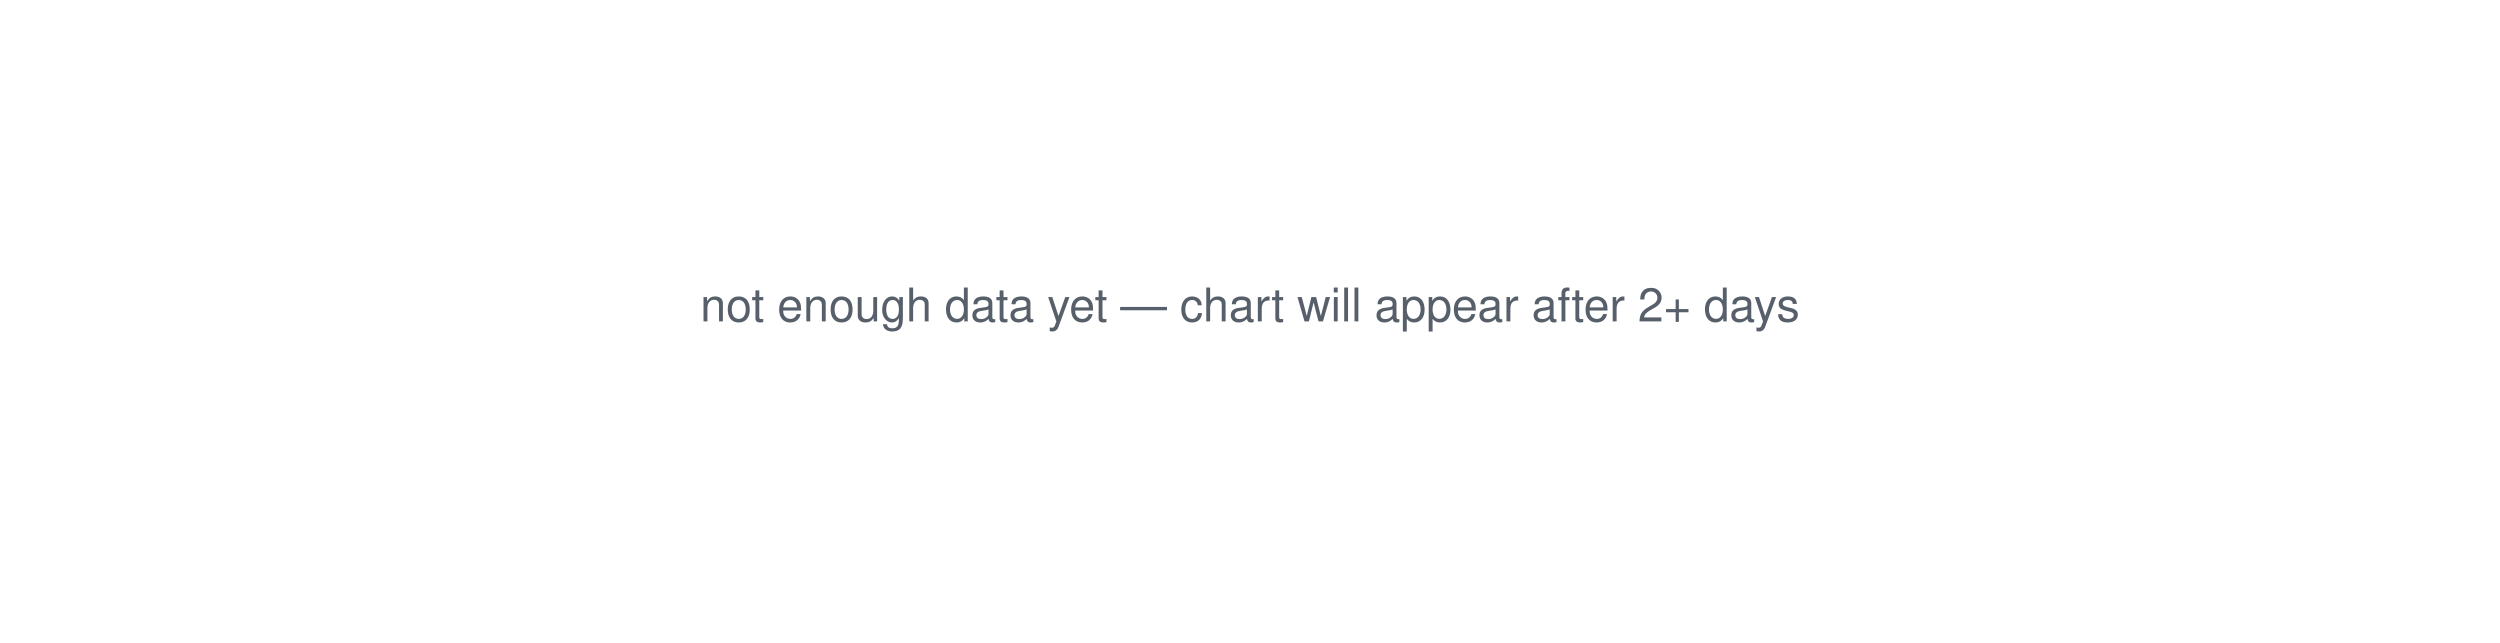
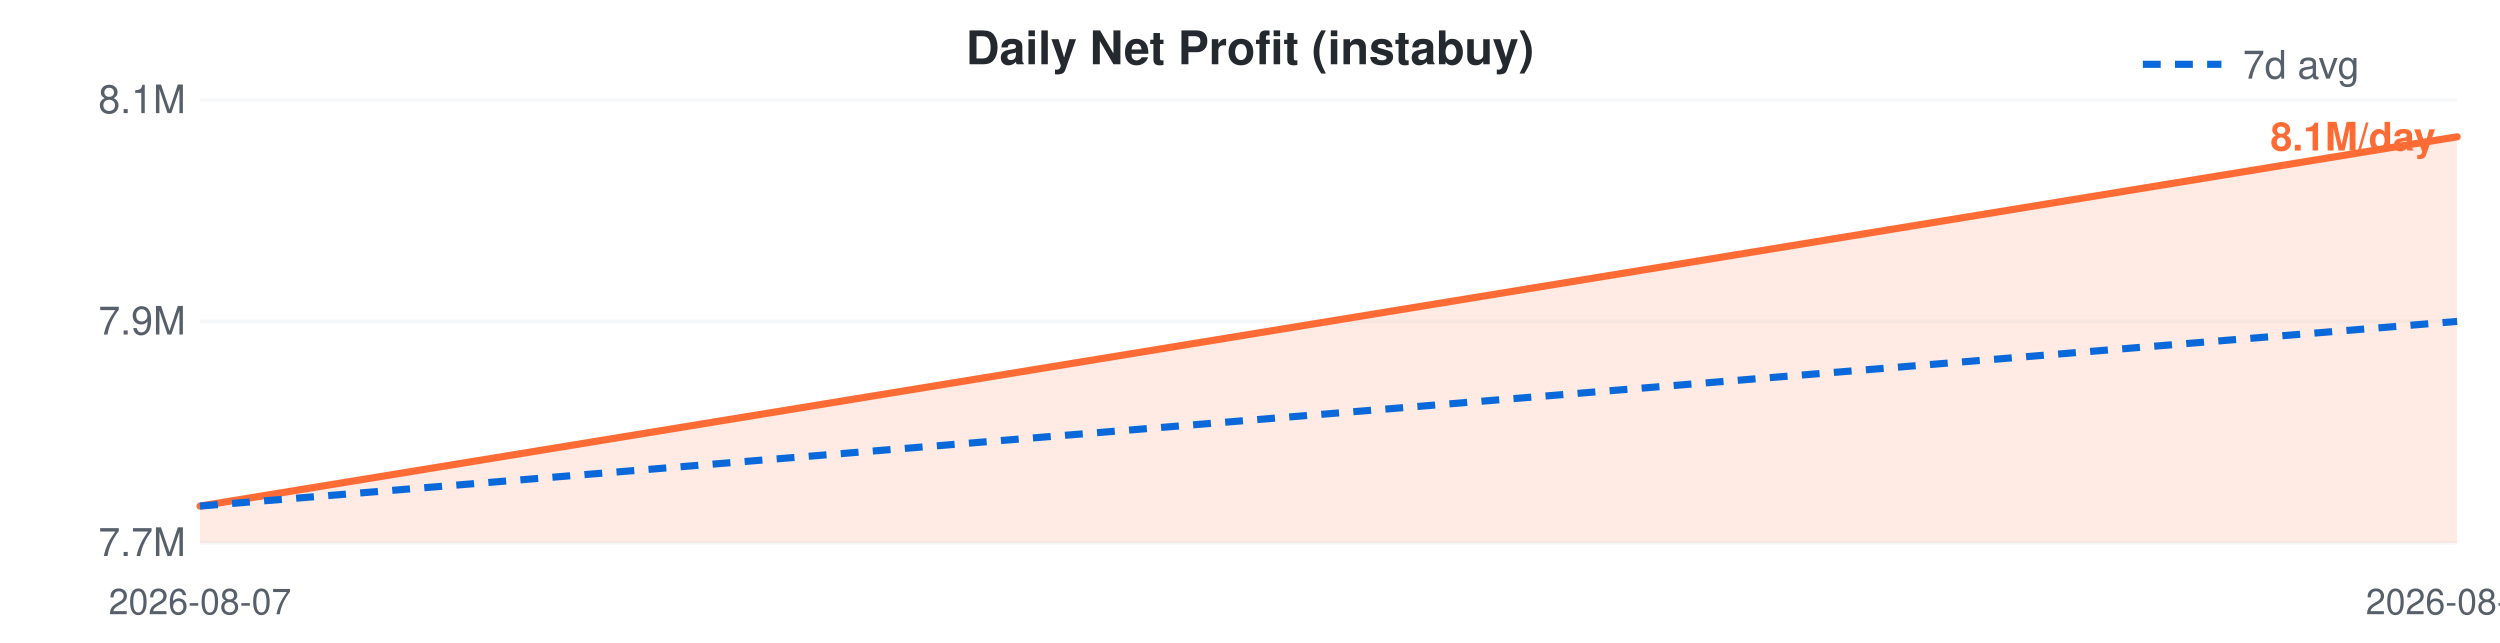
<svg xmlns="http://www.w3.org/2000/svg" width="700" height="180" viewBox="0 0 700 180">
  <rect width="700" height="180" fill="transparent" />
-   <text x="350" y="90" text-anchor="middle" font-family="-apple-system,BlinkMacSystemFont,'Segoe UI',Helvetica,Arial,sans-serif" font-size="13" fill="#57606a">not enough data yet — chart will appear after 2+ days</text>
+   <text x="350" y="18" text-anchor="middle" font-family="-apple-system,BlinkMacSystemFont,'Segoe UI',Helvetica,Arial,sans-serif" font-size="13" font-weight="600" fill="#24292f">Daily Net Profit (instabuy)</text>
+   <line x1="56" y1="152.0" x2="688" y2="152.0" stroke="#d0d7de33" stroke-width="1" />
+   <line x1="56" y1="90.0" x2="688" y2="90.0" stroke="#d0d7de33" stroke-width="1" />
+   <line x1="56" y1="28.0" x2="688" y2="28.0" stroke="#d0d7de33" stroke-width="1" />
+   <polygon points="56.0,152.0 56.0,141.7 688.0,38.3 688.0,152.0" fill="#FF6B3522" stroke="none" />
+   <polyline points="56.0,141.7 688.0,38.3" fill="none" stroke="#FF6B35" stroke-width="2" stroke-linejoin="round" stroke-linecap="round" />
+   <polyline points="56.0,141.7 688.0,90.0" fill="none" stroke="#0969da" stroke-width="2" stroke-dasharray="5 4" stroke-linejoin="round" />
+   <text x="52" y="152.0" text-anchor="end" font-family="-apple-system,BlinkMacSystemFont,'Segoe UI',Helvetica,Arial,sans-serif" font-size="11" fill="#57606a" dominant-baseline="middle">7.7M</text>
+   <text x="52" y="90.0" text-anchor="end" font-family="-apple-system,BlinkMacSystemFont,'Segoe UI',Helvetica,Arial,sans-serif" font-size="11" fill="#57606a" dominant-baseline="middle">7.9M</text>
+   <text x="52" y="28.0" text-anchor="end" font-family="-apple-system,BlinkMacSystemFont,'Segoe UI',Helvetica,Arial,sans-serif" font-size="11" fill="#57606a" dominant-baseline="middle">8.1M</text>
+   <text x="56.0" y="172" text-anchor="middle" font-family="-apple-system,BlinkMacSystemFont,'Segoe UI',Helvetica,Arial,sans-serif" font-size="10" fill="#57606a">2026-08-07</text>
+   <text x="688.0" y="172" text-anchor="middle" font-family="-apple-system,BlinkMacSystemFont,'Segoe UI',Helvetica,Arial,sans-serif" font-size="10" fill="#57606a">2026-08-08</text>
+   <text x="682.0" y="38.3" text-anchor="end" font-family="-apple-system,BlinkMacSystemFont,'Segoe UI',Helvetica,Arial,sans-serif" font-size="11" font-weight="600" fill="#FF6B35" dominant-baseline="middle">8.1M/day</text>
+   <line x1="600" y1="18" x2="622" y2="18" stroke="#0969da" stroke-width="2" stroke-dasharray="5 4" />
+   <text x="628" y="22" font-family="-apple-system,BlinkMacSystemFont,'Segoe UI',Helvetica,Arial,sans-serif" font-size="11" fill="#57606a">7d avg</text>
</svg>
